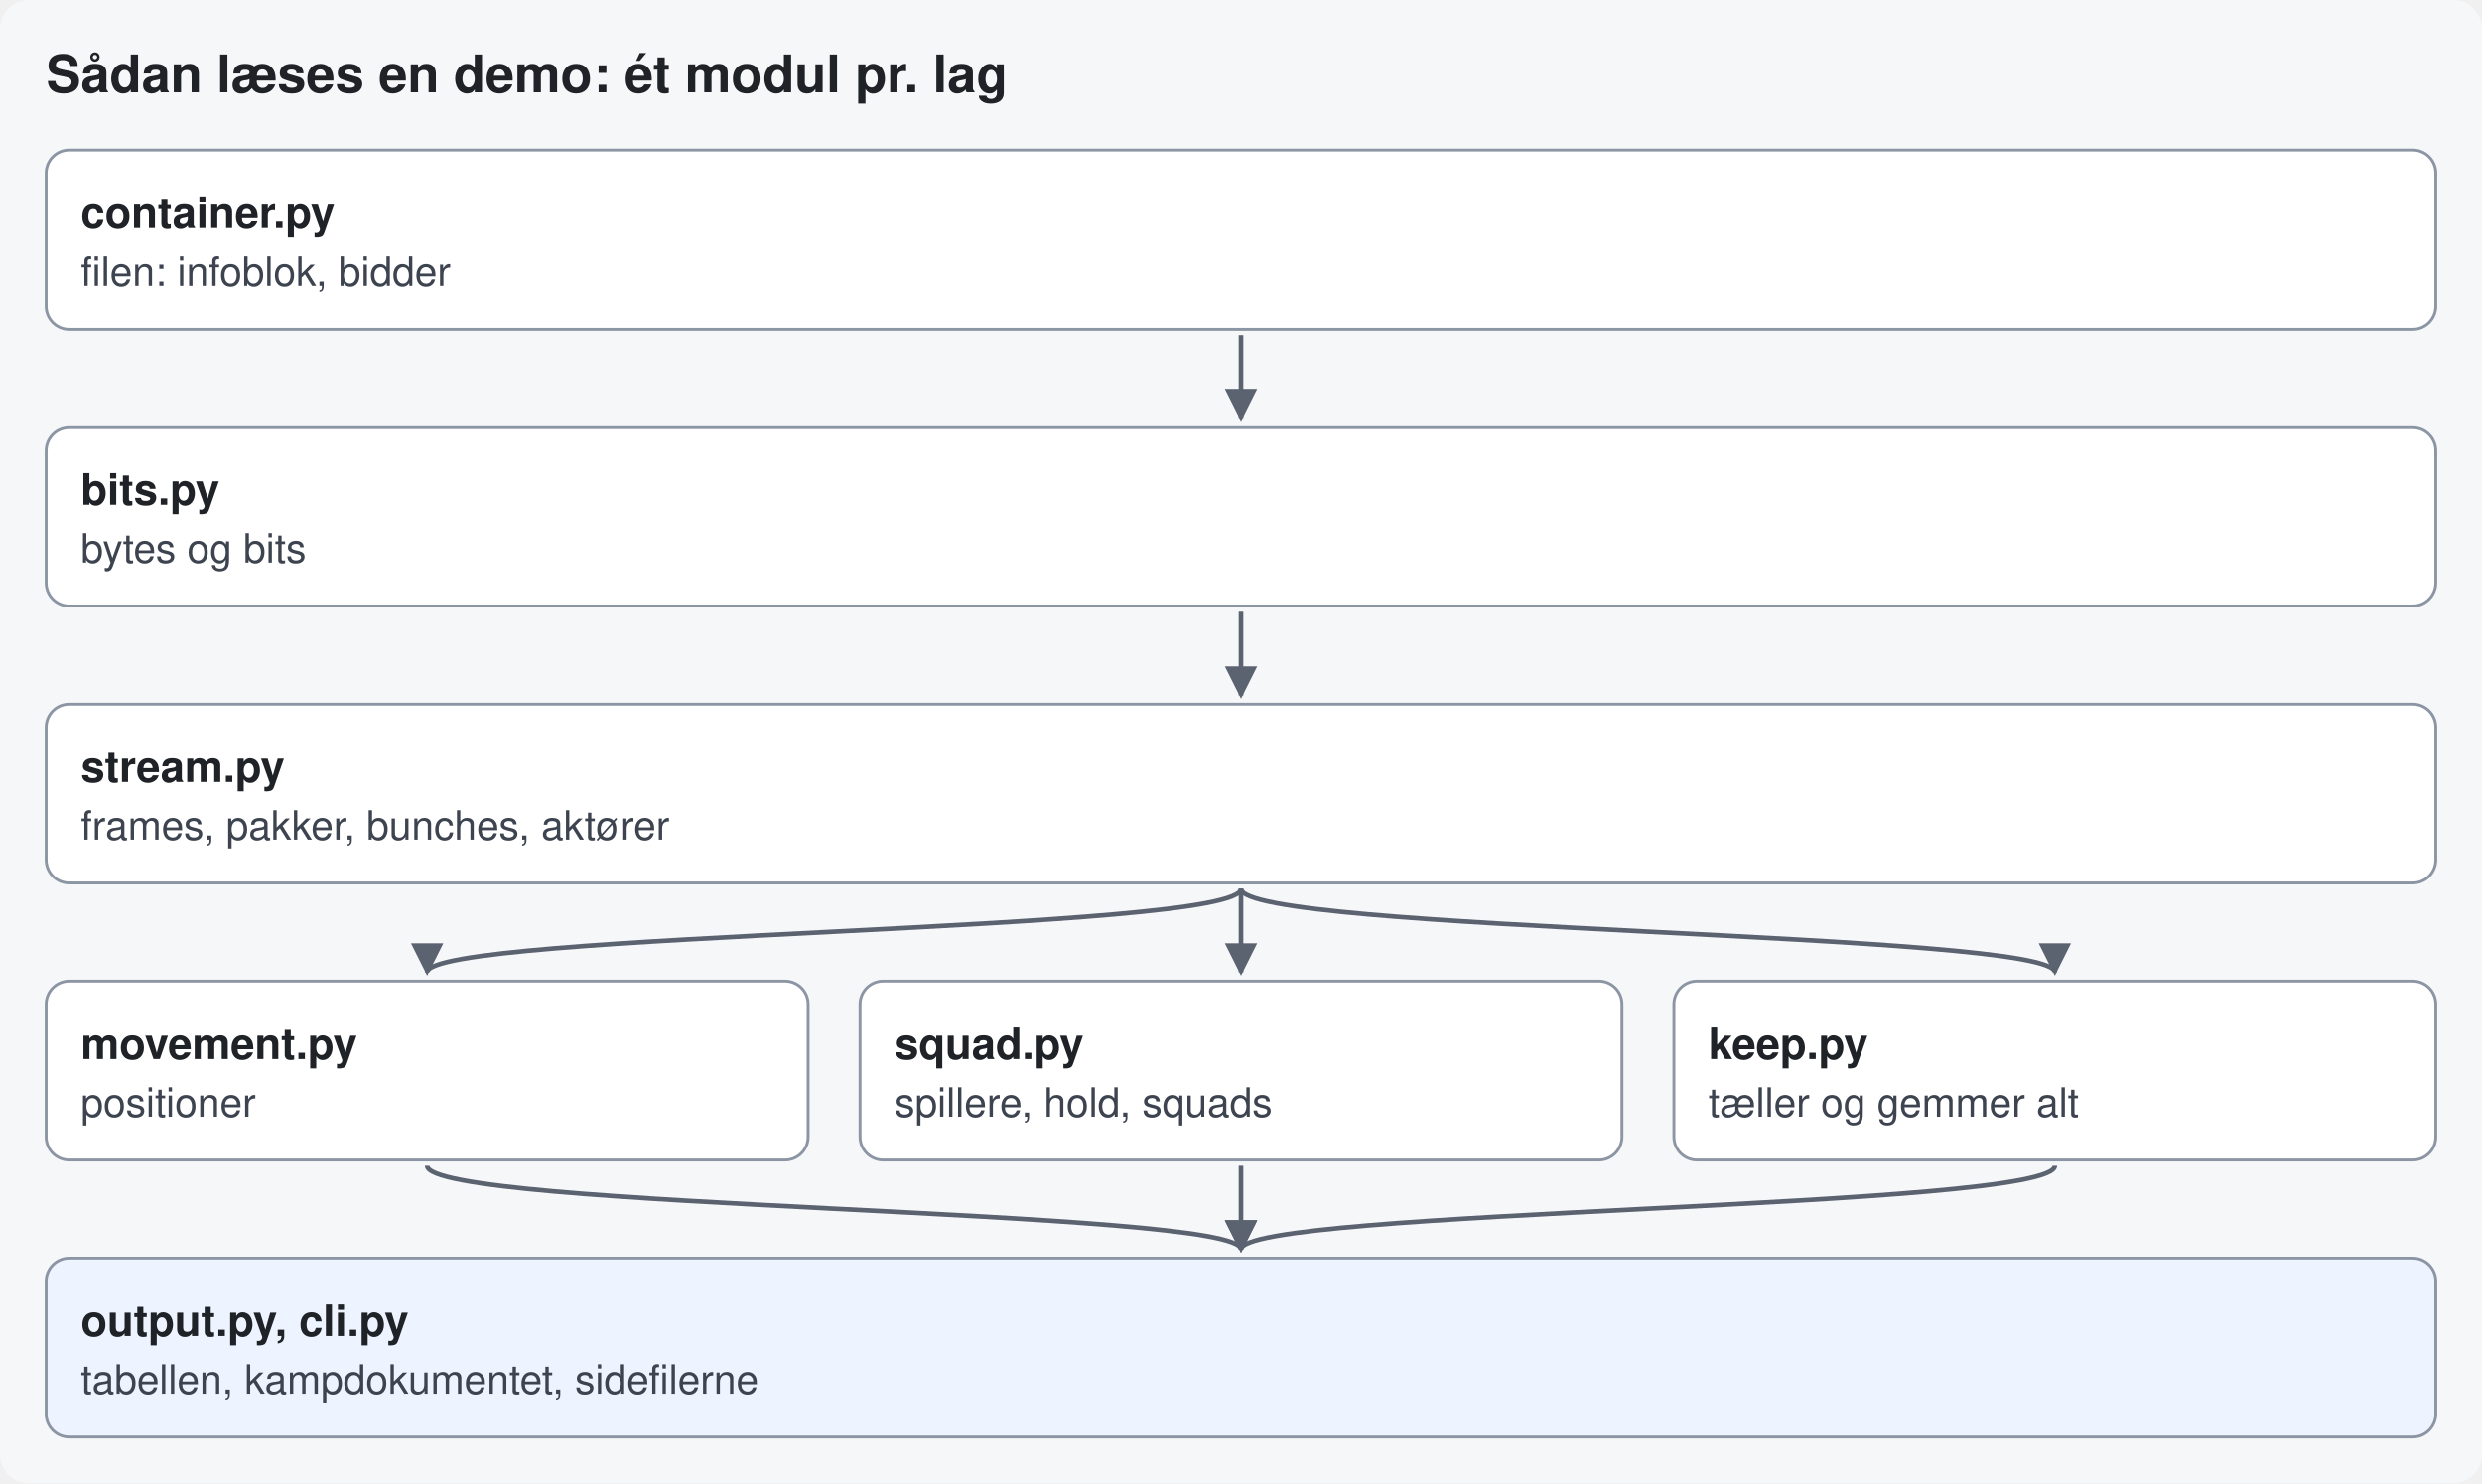
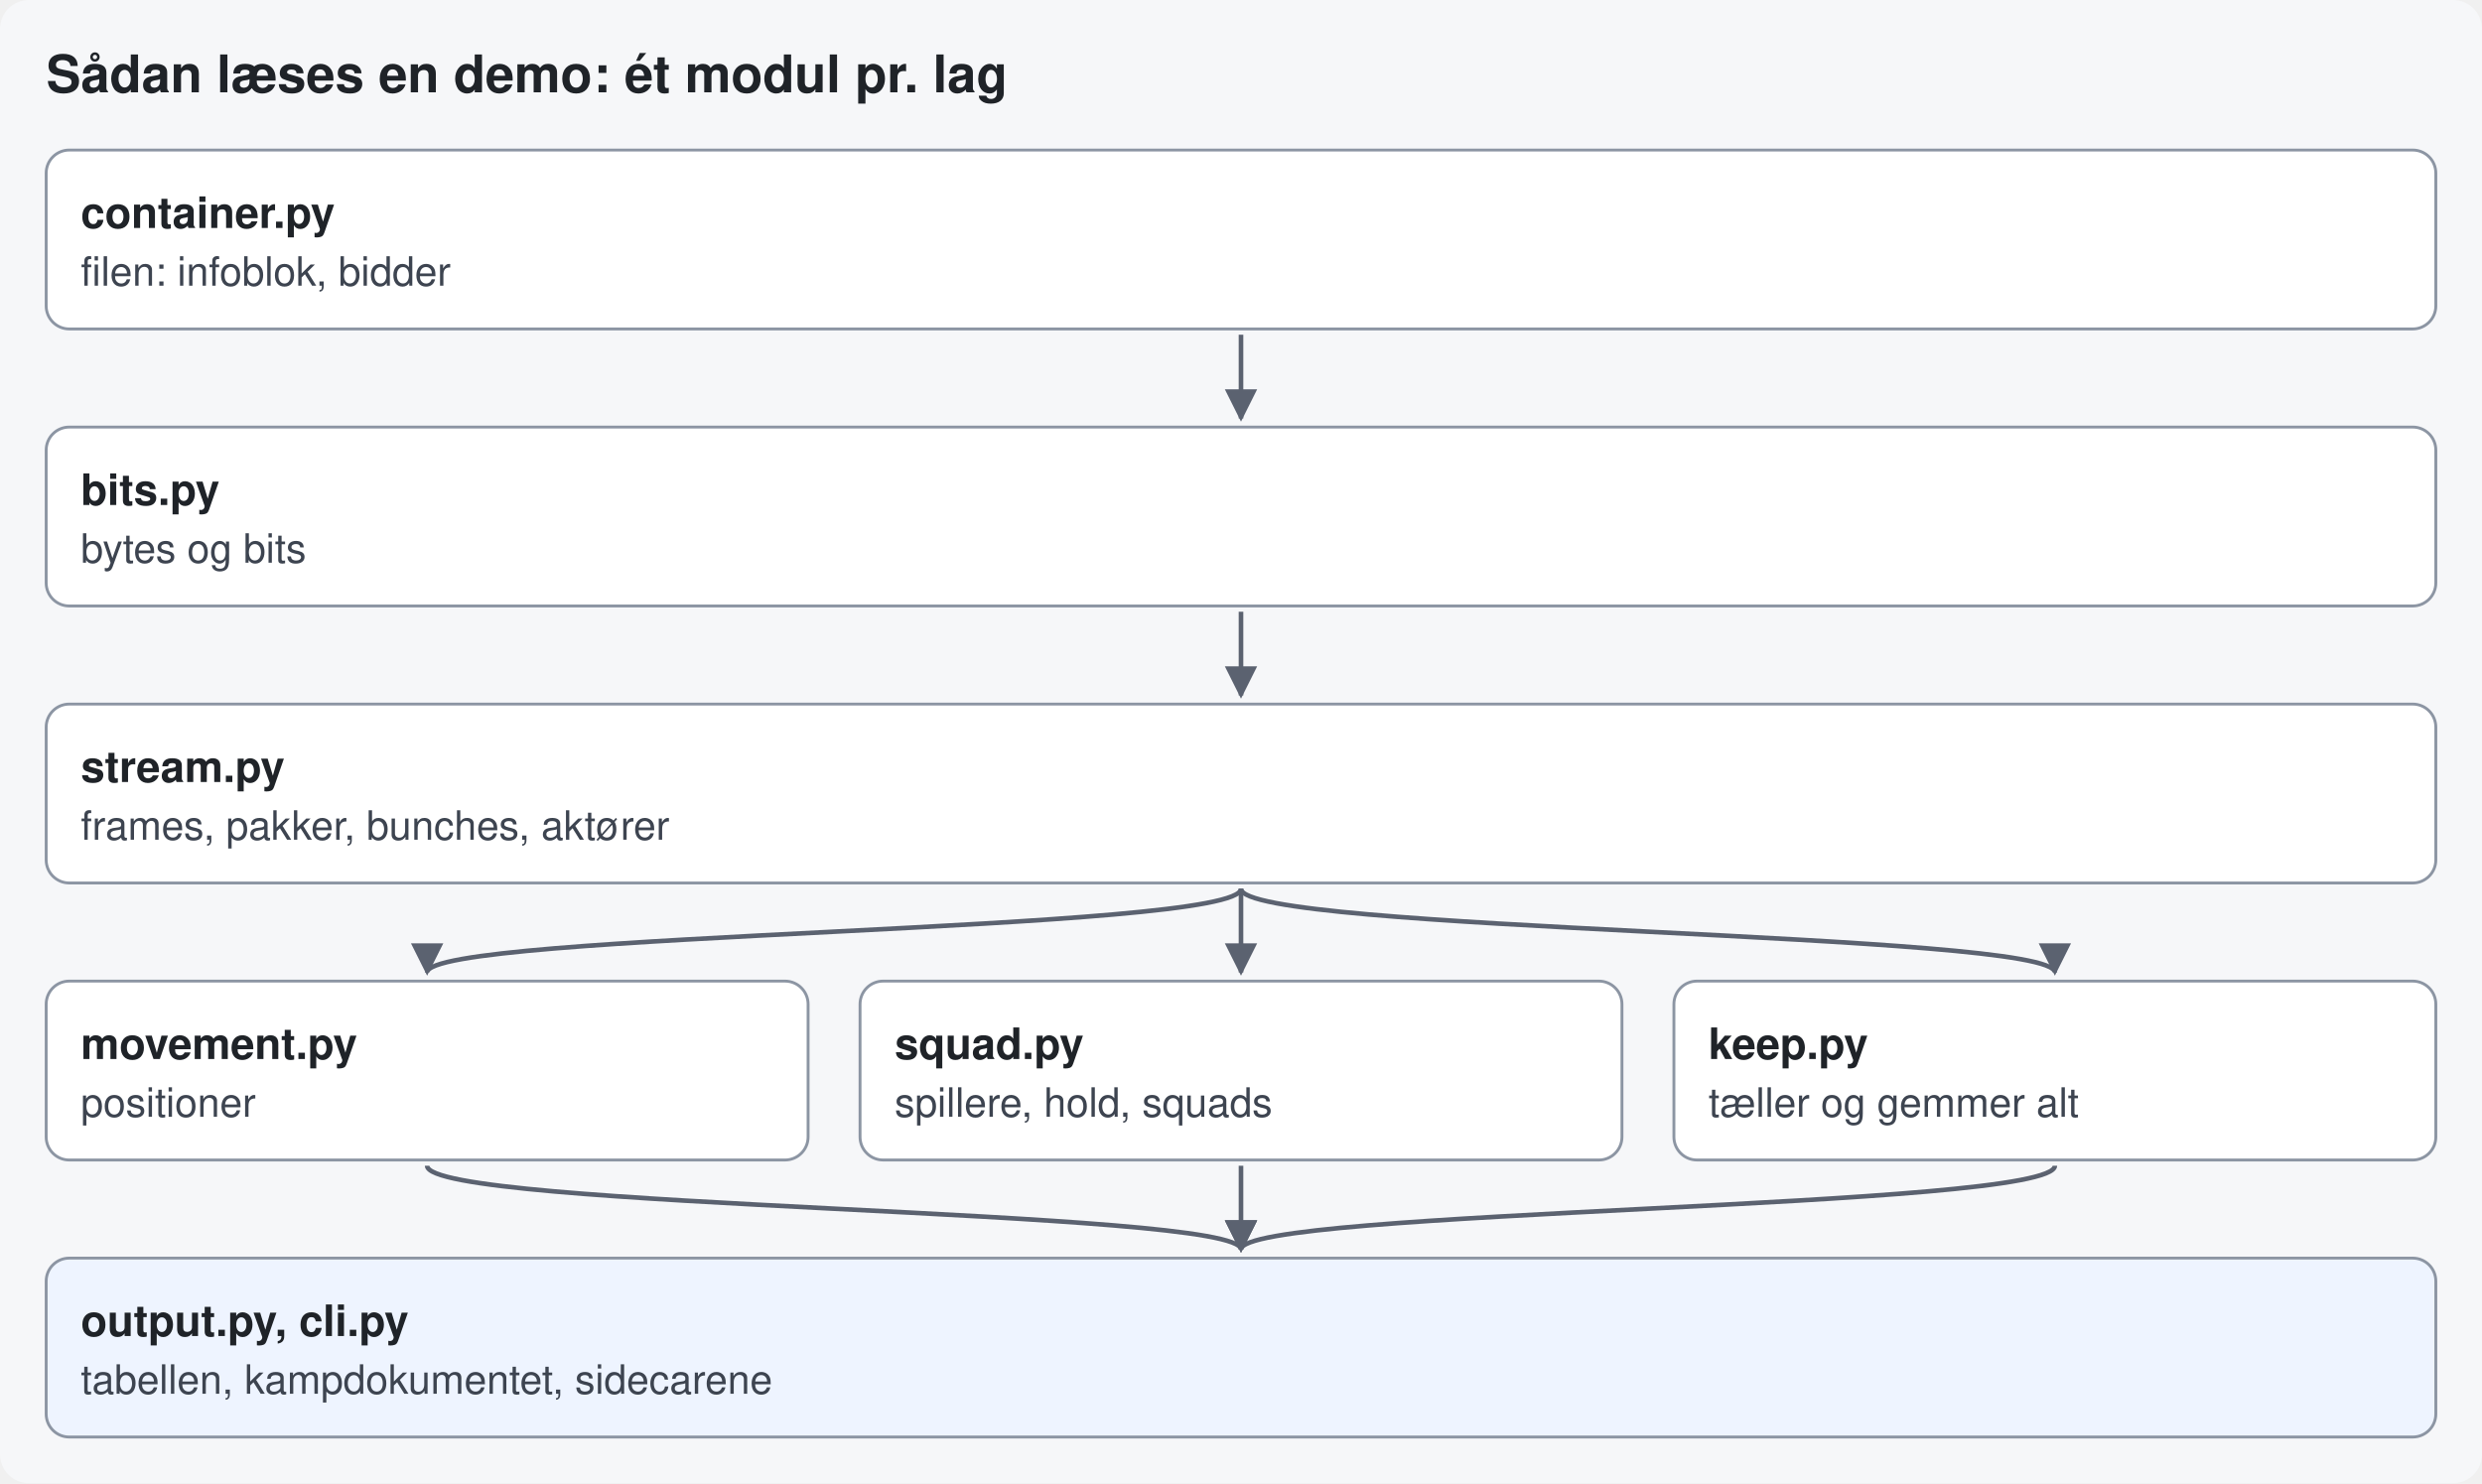
<svg xmlns="http://www.w3.org/2000/svg" width="860" height="514" viewBox="0 0 860 514" font-family="Segoe UI,Helvetica,Arial,sans-serif">
  <defs>
    <marker id="a" viewBox="0 0 10 10" refX="9" refY="5" markerWidth="7" markerHeight="7" orient="auto">
      <path d="M0,0L10,5L0,10z" fill="#5b6270" />
    </marker>
  </defs>
  <rect width="860" height="514" rx="10" fill="#f6f7f9" />
  <text x="16" y="32" font-size="18" fill="#1f2328" font-weight="600">Sådan læses en demo: ét modul pr. lag</text>
  <rect x="16" y="52" width="828" height="62" rx="8" fill="#ffffff" stroke="#8c95a3" />
  <text x="28" y="79" font-size="15" fill="#1f2328" font-weight="600">container.py</text>
  <text x="28" y="99" font-size="14" fill="#3d4450">filen: infoblok, bidder</text>
  <rect x="16" y="148" width="828" height="62" rx="8" fill="#ffffff" stroke="#8c95a3" />
  <text x="28" y="175" font-size="15" fill="#1f2328" font-weight="600">bits.py</text>
  <text x="28" y="195" font-size="14" fill="#3d4450">bytes og bits</text>
  <path d="M430,116 C430,131.0 430,131.0 430,145" fill="none" stroke="#5b6270" stroke-width="1.6" marker-end="url(#a)" />
  <rect x="16" y="244" width="828" height="62" rx="8" fill="#ffffff" stroke="#8c95a3" />
  <text x="28" y="271" font-size="15" fill="#1f2328" font-weight="600">stream.py</text>
  <text x="28" y="291" font-size="14" fill="#3d4450">frames, pakker, bunches, aktører</text>
  <path d="M430,212 C430,227.0 430,227.0 430,241" fill="none" stroke="#5b6270" stroke-width="1.6" marker-end="url(#a)" />
  <rect x="16" y="340" width="264" height="62" rx="8" fill="#ffffff" stroke="#8c95a3" />
  <text x="28" y="367" font-size="15" fill="#1f2328" font-weight="600">movement.py</text>
  <text x="28" y="387" font-size="14" fill="#3d4450">positioner</text>
  <rect x="298" y="340" width="264" height="62" rx="8" fill="#ffffff" stroke="#8c95a3" />
  <text x="310" y="367" font-size="15" fill="#1f2328" font-weight="600">squad.py</text>
  <text x="310" y="387" font-size="14" fill="#3d4450">spillere, hold, squads</text>
  <rect x="580" y="340" width="264" height="62" rx="8" fill="#ffffff" stroke="#8c95a3" />
  <text x="592" y="367" font-size="15" fill="#1f2328" font-weight="600">keep.py</text>
  <text x="592" y="387" font-size="14" fill="#3d4450">tæller og gemmer alt</text>
  <path d="M430,308 C430,323.0 148,323.0 148,337" fill="none" stroke="#5b6270" stroke-width="1.6" marker-end="url(#a)" />
  <path d="M430,308 C430,323.0 430,323.0 430,337" fill="none" stroke="#5b6270" stroke-width="1.6" marker-end="url(#a)" />
  <path d="M430,308 C430,323.0 712,323.0 712,337" fill="none" stroke="#5b6270" stroke-width="1.6" marker-end="url(#a)" />
  <rect x="16" y="436" width="828" height="62" rx="8" fill="#eef4ff" stroke="#8c95a3" />
  <text x="28" y="463" font-size="15" fill="#1f2328" font-weight="600">output.py, cli.py</text>
-   <text x="28" y="483" font-size="14" fill="#3d4450">tabellen, kampdokumentet, sidefilerne</text>
+   <text x="28" y="483" font-size="14" fill="#3d4450">tabellen, kampdokumentet, sidecarene</text>
  <path d="M148,404 C148,419.0 430,419.0 430,433" fill="none" stroke="#5b6270" stroke-width="1.6" marker-end="url(#a)" />
  <path d="M430,404 C430,419.0 430,419.0 430,433" fill="none" stroke="#5b6270" stroke-width="1.6" marker-end="url(#a)" />
  <path d="M712,404 C712,419.0 430,419.0 430,433" fill="none" stroke="#5b6270" stroke-width="1.6" marker-end="url(#a)" />
</svg>
